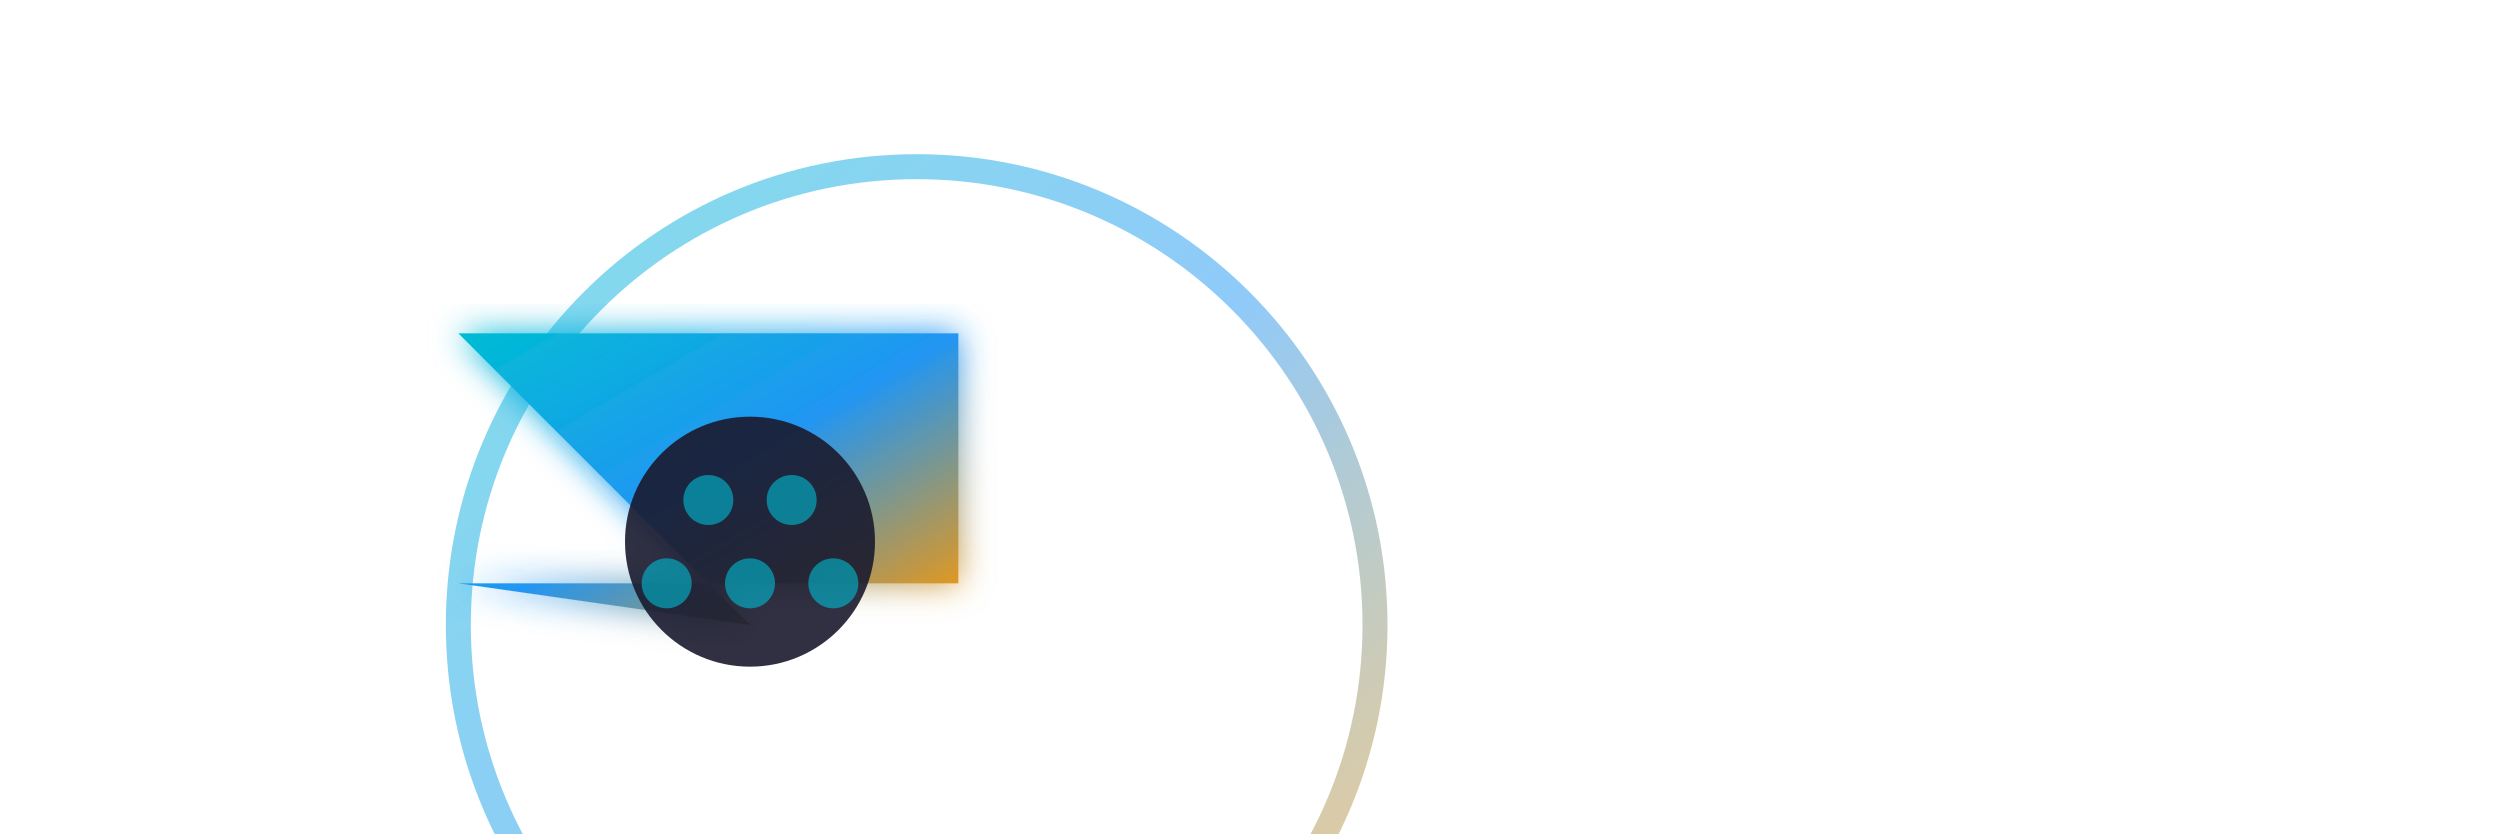
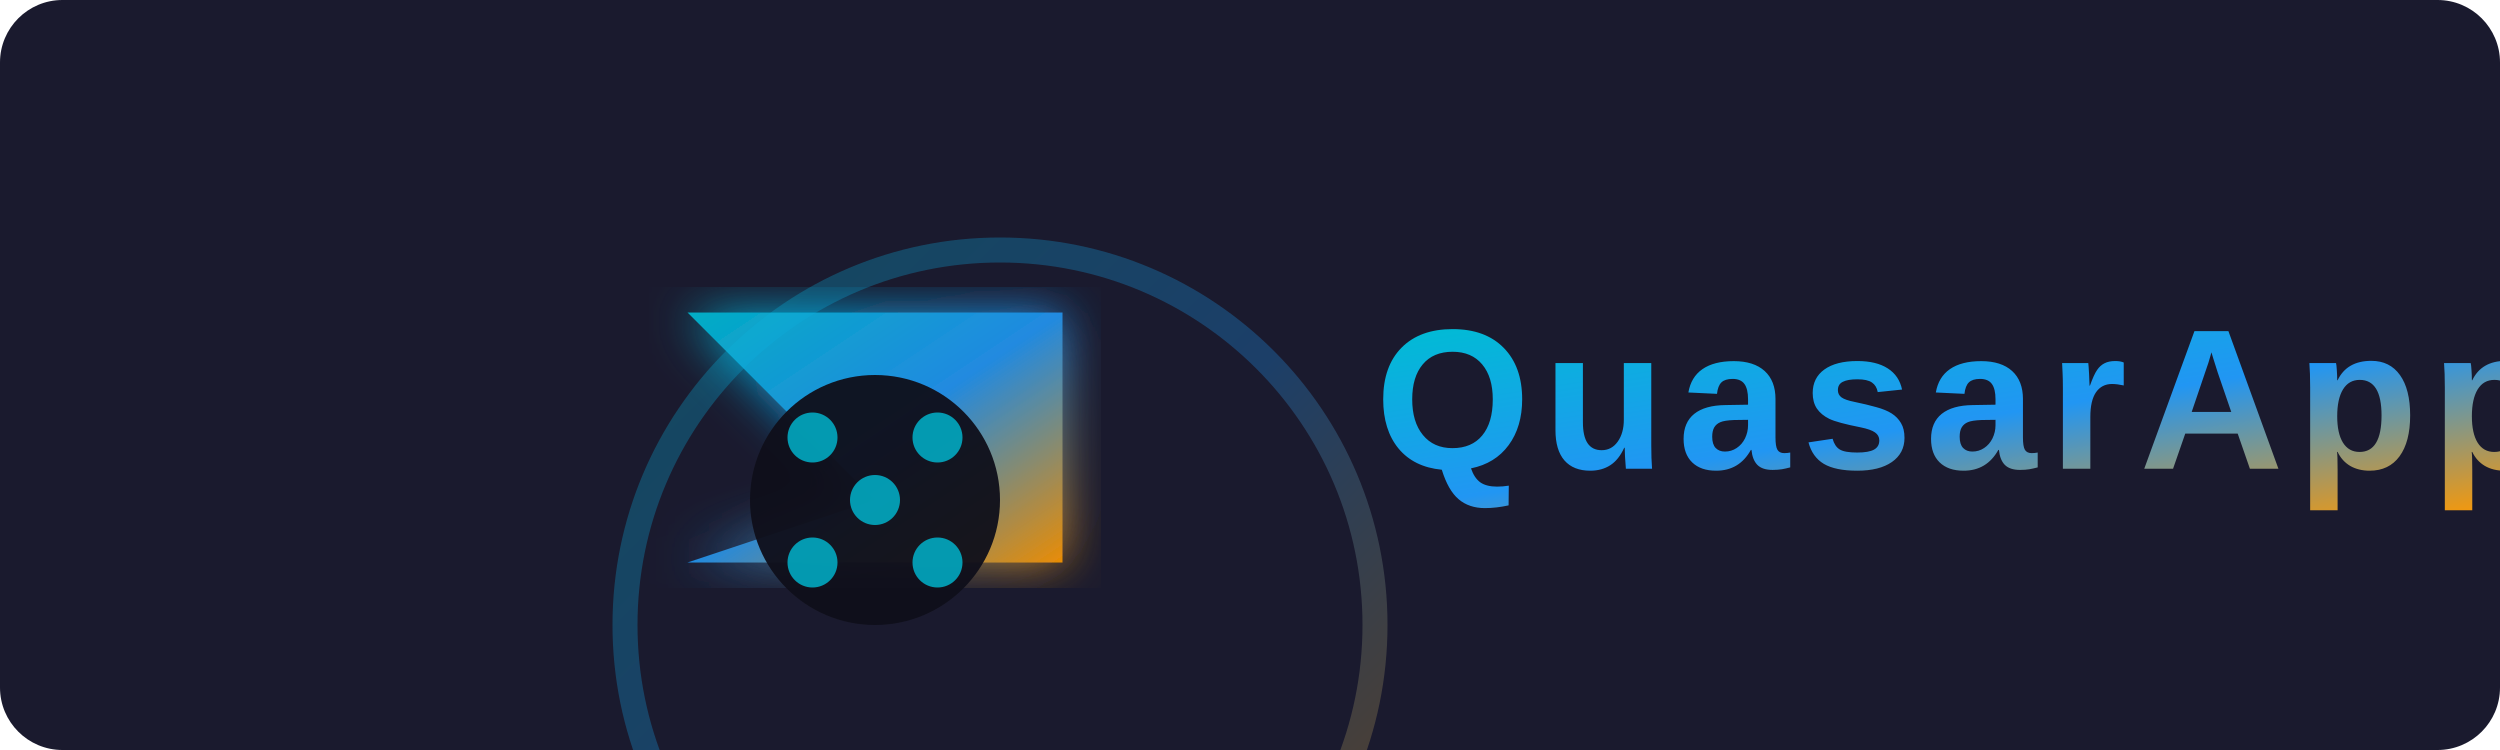
- <svg xmlns="http://www.w3.org/2000/svg" viewBox="0 0 300 100">
+ <svg xmlns="http://www.w3.org/2000/svg" viewBox="0 0 400 120">
  <defs>
    <linearGradient id="quasarGradient" x1="0%" y1="0%" x2="100%" y2="100%">
      <stop offset="0%" style="stop-color:#00bcd4;stop-opacity:1" />
      <stop offset="50%" style="stop-color:#2196f3;stop-opacity:1" />
      <stop offset="100%" style="stop-color:#ff9800;stop-opacity:1" />
    </linearGradient>
    <filter id="glow">
-       <feGaussianBlur stdDeviation="2" result="coloredBlur" />
-       <feMerge>
+       <feGaussianBlur stdDeviation="4" result="coloredBlur" />
+       <feMerge>:
        <feMergeNode in="coloredBlur" />
        <feMergeNode in="SourceGraphic" />
      </feMerge>
    </filter>
  </defs>
-   <g transform="translate(30, 15)">
-     <circle cx="80" cy="60" r="55" fill="none" stroke="url(#quasarGradient)" stroke-width="3" opacity="0.5" />
-     <path d="M 60 60 L 25 25 L 85 25 L 85 55 L 25 55 Z" fill="url(#quasarGradient)" filter="url(#glow)" />
-     <circle cx="60" cy="50" r="15" fill="#1a1a2e" opacity="0.9" />
-     <g fill="#00bcd4" opacity="0.6">
-       <circle cx="55" cy="45" r="3" />
-       <circle cx="65" cy="45" r="3" />
-       <circle cx="60" cy="55" r="3" />
-       <circle cx="50" cy="55" r="3" />
-       <circle cx="70" cy="55" r="3" />
+   <rect width="400" height="120" rx="10" fill="#1a1a2e" />
+   <g transform="translate(80, 20)">
+     <circle cx="80" cy="80" r="60" fill="none" stroke="url(#quasarGradient)" stroke-width="4" opacity="0.3" />
+     <path d="M 60 60 L 30 30 L 90 30 L 90 70 L 30 70 Z" fill="url(#quasarGradient)" filter="url(#glow)" opacity="0.9" />
+     <circle cx="60" cy="60" r="20" fill="#0f0f1a" opacity="0.95" />
+     <g fill="#00bcd4" opacity="0.8">
+       <circle cx="50" cy="50" r="4" />
+       <circle cx="70" cy="50" r="4" />
+       <circle cx="60" cy="60" r="4" />
+       <circle cx="50" cy="70" r="4" />
+       <circle cx="70" cy="70" r="4" />
    </g>
  </g>
+   <text x="220" y="75" font-family="Arial, sans-serif" font-size="32" font-weight="bold" fill="url(#quasarGradient)" letter-spacing="2">QuasarApp</text>
</svg>
